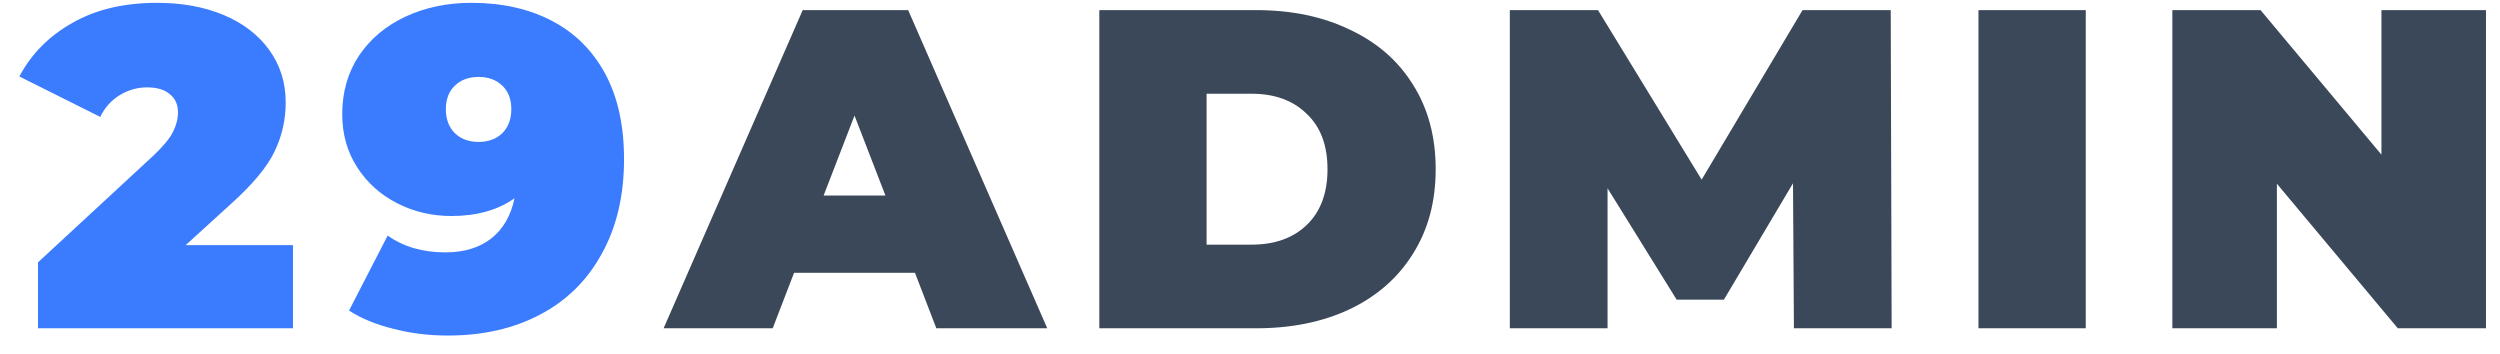
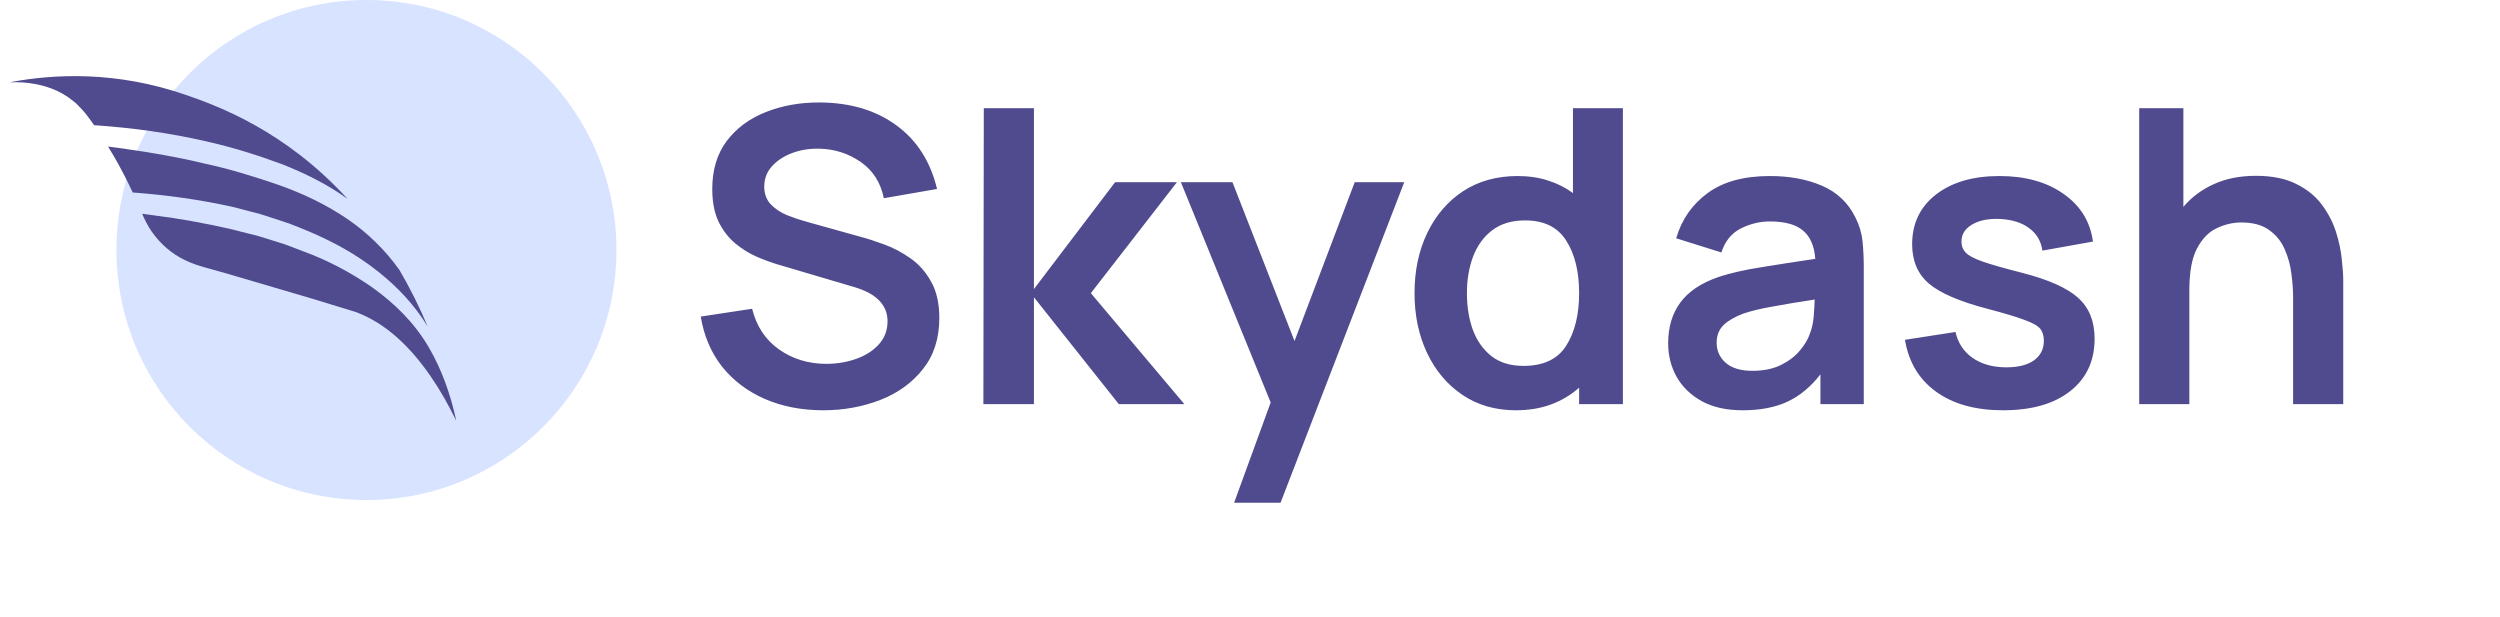
- <svg xmlns="http://www.w3.org/2000/svg" width="99" height="14" viewBox="0 0 99 14" fill="none">
-   <path d="M11.602 9.706V13H1.504V10.39L6.058 6.178C6.454 5.806 6.718 5.488 6.85 5.224C6.982 4.96 7.048 4.702 7.048 4.45C7.048 4.138 6.94 3.898 6.724 3.73C6.52 3.55 6.22 3.46 5.824 3.46C5.44 3.46 5.08 3.562 4.744 3.766C4.408 3.97 4.15 4.258 3.97 4.63L0.766 3.028C1.246 2.128 1.948 1.42 2.872 0.904C3.796 0.376 4.912 0.112 6.22 0.112C7.216 0.112 8.098 0.274 8.866 0.598C9.634 0.922 10.234 1.384 10.666 1.984C11.098 2.584 11.314 3.274 11.314 4.054C11.314 4.75 11.164 5.404 10.864 6.016C10.576 6.616 10.006 7.3 9.154 8.068L7.354 9.706H11.602ZM18.664 0.112C19.876 0.112 20.932 0.346 21.832 0.814C22.744 1.282 23.452 1.978 23.956 2.902C24.46 3.826 24.712 4.96 24.712 6.304C24.712 7.744 24.418 8.992 23.83 10.048C23.254 11.104 22.438 11.908 21.382 12.46C20.338 13.012 19.12 13.288 17.728 13.288C16.972 13.288 16.252 13.198 15.568 13.018C14.884 12.85 14.302 12.61 13.822 12.298L15.352 9.328C15.976 9.772 16.738 9.994 17.638 9.994C18.37 9.994 18.97 9.814 19.438 9.454C19.918 9.082 20.23 8.548 20.374 7.852C19.714 8.32 18.88 8.554 17.872 8.554C17.104 8.554 16.39 8.386 15.73 8.05C15.07 7.714 14.542 7.24 14.146 6.628C13.75 6.016 13.552 5.314 13.552 4.522C13.552 3.646 13.774 2.872 14.218 2.2C14.674 1.528 15.292 1.012 16.072 0.652C16.852 0.292 17.716 0.112 18.664 0.112ZM18.952 5.62C19.336 5.62 19.648 5.506 19.888 5.278C20.128 5.038 20.248 4.72 20.248 4.324C20.248 3.928 20.128 3.616 19.888 3.388C19.648 3.16 19.336 3.046 18.952 3.046C18.568 3.046 18.256 3.16 18.016 3.388C17.776 3.616 17.656 3.928 17.656 4.324C17.656 4.72 17.776 5.038 18.016 5.278C18.256 5.506 18.568 5.62 18.952 5.62Z" fill="#3B7CFF" />
-   <path d="M36.233 10.804H31.445L30.599 13H26.279L31.787 0.4H35.963L41.471 13H37.079L36.233 10.804ZM35.063 7.744L33.839 4.576L32.615 7.744H35.063ZM43.533 0.4H49.743C51.147 0.4 52.383 0.658 53.451 1.174C54.531 1.678 55.365 2.404 55.953 3.352C56.553 4.3 56.853 5.416 56.853 6.7C56.853 7.984 56.553 9.1 55.953 10.048C55.365 10.996 54.531 11.728 53.451 12.244C52.383 12.748 51.147 13 49.743 13H43.533V0.4ZM49.563 9.688C50.475 9.688 51.201 9.43 51.741 8.914C52.293 8.386 52.569 7.648 52.569 6.7C52.569 5.752 52.293 5.02 51.741 4.504C51.201 3.976 50.475 3.712 49.563 3.712H47.781V9.688H49.563ZM71.039 13L71.003 7.258L68.267 11.866H66.395L63.659 7.456V13H59.789V0.4H63.281L67.385 7.114L71.381 0.4H74.873L74.909 13H71.039ZM78.347 0.4H82.596V13H78.347V0.4ZM98.445 0.4V13H94.953L90.165 7.276V13H86.025V0.4H89.517L94.305 6.124V0.4H98.445Z" fill="#3B4859" />
+ <svg xmlns="http://www.w3.org/2000/svg" width="365" height="90" viewBox="0 0 365 90" fill="none">
+   <path d="M120.19 59.9C123.15 59.9 125.92 59.4 128.5 58.4C131.08 57.4 133.16 55.9 134.74 53.9C136.34 51.9 137.14 49.41 137.14 46.43C137.14 44.29 136.74 42.52 135.94 41.12C135.16 39.7 134.15 38.56 132.91 37.7C131.69 36.84 130.42 36.17 129.1 35.69C127.8 35.21 126.62 34.83 125.56 34.55L117.82 32.39C116.86 32.13 115.9 31.81 114.94 31.43C113.98 31.03 113.18 30.5 112.54 29.84C111.9 29.16 111.58 28.29 111.58 27.23C111.58 26.11 111.95 25.13 112.69 24.29C113.45 23.45 114.44 22.8 115.66 22.34C116.9 21.88 118.24 21.67 119.68 21.71C121.9 21.77 123.9 22.42 125.68 23.66C127.46 24.9 128.58 26.66 129.04 28.94L136.81 27.59C135.85 23.59 133.88 20.5 130.9 18.32C127.92 16.12 124.21 15 119.77 14.96C116.85 14.94 114.19 15.41 111.79 16.37C109.41 17.31 107.51 18.72 106.09 20.6C104.69 22.48 103.99 24.81 103.99 27.59C103.99 29.49 104.3 31.09 104.92 32.39C105.56 33.67 106.37 34.72 107.35 35.54C108.35 36.36 109.4 37.01 110.5 37.49C111.62 37.97 112.66 38.35 113.62 38.63L124.78 41.93C127.98 42.89 129.58 44.55 129.58 46.91C129.58 48.23 129.15 49.36 128.29 50.3C127.45 51.22 126.35 51.92 124.99 52.4C123.63 52.88 122.18 53.12 120.64 53.12C118.04 53.12 115.74 52.42 113.74 51.02C111.76 49.62 110.45 47.64 109.81 45.08L102.31 46.22C102.77 49.04 103.81 51.48 105.43 53.54C107.07 55.58 109.15 57.15 111.67 58.25C114.21 59.35 117.05 59.9 120.19 59.9ZM143.574 59H150.954V43.4L163.344 59H172.914L159.264 42.8L171.834 26.6H162.804L150.954 42.2V15.8H143.634L143.574 59ZM180.179 73.4H186.959L205.019 26.6H197.789L188.999 49.79L179.939 26.6H172.409L185.519 58.76L180.179 73.4ZM221.311 59.9C223.231 59.9 224.961 59.61 226.501 59.03C228.041 58.45 229.391 57.64 230.551 56.6V59H236.941V15.8H229.651V28.19C228.571 27.39 227.361 26.78 226.021 26.36C224.681 25.92 223.201 25.7 221.581 25.7C218.521 25.7 215.861 26.44 213.601 27.92C211.361 29.4 209.621 31.43 208.381 34.01C207.141 36.59 206.521 39.52 206.521 42.8C206.521 46.04 207.131 48.95 208.351 51.53C209.571 54.11 211.291 56.15 213.511 57.65C215.731 59.15 218.331 59.9 221.311 59.9ZM222.421 53.42C220.541 53.42 218.991 52.95 217.771 52.01C216.551 51.05 215.641 49.77 215.041 48.17C214.461 46.57 214.171 44.78 214.171 42.8C214.171 40.84 214.471 39.06 215.071 37.46C215.691 35.84 216.621 34.56 217.861 33.62C219.121 32.66 220.721 32.18 222.661 32.18C225.421 32.18 227.421 33.16 228.661 35.12C229.921 37.08 230.551 39.64 230.551 42.8C230.551 45.94 229.921 48.5 228.661 50.48C227.421 52.44 225.341 53.42 222.421 53.42ZM254.412 59.9C256.992 59.9 259.182 59.48 260.982 58.64C262.802 57.78 264.402 56.45 265.782 54.65V59H272.112V39.11C272.112 37.71 272.052 36.42 271.932 35.24C271.812 34.04 271.462 32.87 270.882 31.73C269.822 29.59 268.192 28.05 265.992 27.11C263.812 26.17 261.282 25.7 258.402 25.7C254.602 25.7 251.572 26.53 249.312 28.19C247.052 29.85 245.522 32.05 244.722 34.79L251.322 36.86C251.862 35.2 252.812 34.03 254.172 33.35C255.532 32.67 256.942 32.33 258.402 32.33C260.602 32.33 262.222 32.78 263.262 33.68C264.302 34.56 264.892 35.93 265.032 37.79C262.192 38.21 259.552 38.62 257.112 39.02C254.692 39.4 252.632 39.87 250.932 40.43C248.372 41.31 246.502 42.56 245.322 44.18C244.142 45.78 243.552 47.76 243.552 50.12C243.552 51.9 243.962 53.53 244.782 55.01C245.622 56.49 246.852 57.68 248.472 58.58C250.092 59.46 252.072 59.9 254.412 59.9ZM255.852 54.14C254.152 54.14 252.852 53.75 251.952 52.97C251.072 52.19 250.632 51.21 250.632 50.03C250.632 48.97 250.972 48.11 251.652 47.45C252.352 46.79 253.322 46.23 254.562 45.77C255.702 45.39 257.072 45.06 258.672 44.78C260.272 44.48 262.362 44.13 264.942 43.73C264.922 44.49 264.872 45.34 264.792 46.28C264.712 47.2 264.522 48.03 264.222 48.77C263.982 49.51 263.512 50.3 262.812 51.14C262.132 51.98 261.212 52.69 260.052 53.27C258.892 53.85 257.492 54.14 255.852 54.14ZM292.433 59.9C296.613 59.9 299.883 58.97 302.243 57.11C304.623 55.25 305.813 52.69 305.813 49.43C305.813 46.91 305.013 44.93 303.413 43.49C301.833 42.05 299.103 40.83 295.223 39.83C292.703 39.19 290.803 38.65 289.523 38.21C288.263 37.77 287.423 37.33 287.003 36.89C286.583 36.45 286.373 35.92 286.373 35.3C286.373 34.22 286.893 33.38 287.933 32.78C288.973 32.16 290.343 31.89 292.043 31.97C293.803 32.07 295.213 32.52 296.273 33.32C297.353 34.12 297.993 35.21 298.193 36.59L305.573 35.27C305.173 32.35 303.743 30.03 301.283 28.31C298.823 26.57 295.703 25.7 291.923 25.7C288.063 25.7 284.973 26.6 282.653 28.4C280.333 30.2 279.173 32.62 279.173 35.66C279.173 38.08 279.983 39.99 281.603 41.39C283.243 42.79 286.093 44.02 290.153 45.08C292.593 45.72 294.393 46.26 295.553 46.7C296.733 47.12 297.503 47.55 297.863 47.99C298.223 48.43 298.403 49.02 298.403 49.76C298.403 50.96 297.923 51.91 296.963 52.61C296.003 53.29 294.663 53.63 292.943 53.63C290.963 53.63 289.313 53.17 287.993 52.25C286.693 51.33 285.863 50.07 285.503 48.47L278.123 49.61C278.663 52.87 280.183 55.4 282.683 57.2C285.183 59 288.433 59.9 292.433 59.9ZM312.324 59H319.644V42.35C319.644 39.73 320.014 37.71 320.754 36.29C321.514 34.85 322.474 33.86 323.634 33.32C324.814 32.76 326.014 32.48 327.234 32.48C328.954 32.48 330.324 32.86 331.344 33.62C332.364 34.36 333.114 35.31 333.594 36.47C334.094 37.61 334.414 38.8 334.554 40.04C334.714 41.28 334.794 42.4 334.794 43.4V59H342.114V40.91C342.114 40.15 342.044 39.14 341.904 37.88C341.784 36.62 341.504 35.29 341.064 33.89C340.624 32.49 339.944 31.17 339.024 29.93C338.104 28.67 336.854 27.65 335.274 26.87C333.714 26.07 331.744 25.67 329.364 25.67C327.024 25.67 324.964 26.08 323.184 26.9C321.424 27.7 319.954 28.8 318.774 30.2V15.8H312.324V59Z" fill="#504B8E" />
+   <circle cx="53.5" cy="36.5" r="36.5" fill="#D8E3FF" />
+   <path d="M3.437 12.043C5.632 12.232 7.878 12.779 9.927 14.173C10.411 14.576 10.953 14.886 11.396 15.378C11.841 15.859 12.33 16.332 12.706 16.862C13.061 17.329 13.405 17.793 13.739 18.277C19.212 18.651 24.674 19.388 30.083 20.632C33.851 21.479 37.574 22.635 41.259 24.001C44.498 25.298 47.719 26.857 50.724 29.02C41.603 19.039 31.788 15.466 27.132 13.856C16.999 10.349 7.944 10.771 1.394 12.014C2.068 11.989 2.754 12.005 3.437 12.043Z" fill="#504B8E" />
+   <path d="M29.634 23.831C25.952 22.93 22.223 22.306 18.488 21.769C17.584 21.635 16.679 21.5 15.779 21.401C16.863 23.154 17.881 25.009 18.811 26.919C19 27.305 19.186 27.704 19.374 28.101C24.255 28.462 29.132 29.135 33.975 30.208L36.744 30.925L38.126 31.295L39.495 31.739L42.232 32.637C43.142 32.985 44.041 33.35 44.945 33.728C48.532 35.235 52.068 37.127 55.31 39.737C57.967 41.85 60.479 44.453 62.436 47.665C61.301 44.963 59.941 42.187 58.316 39.415C56.192 36.434 53.663 34.027 50.928 32.116C47.68 29.882 44.179 28.224 40.584 26.97C36.989 25.729 33.335 24.613 29.634 23.831Z" fill="#504B8E" />
+   <path d="M54.327 41.942C51.136 39.724 47.738 37.96 44.217 36.672L41.59 35.671L38.917 34.835L37.576 34.422L36.222 34.084L33.522 33.406C29.894 32.589 26.243 31.91 22.57 31.456C21.965 31.363 21.359 31.278 20.75 31.207C21.178 32.184 21.604 33.027 22.136 33.79C23.44 35.651 25.102 37.066 26.972 37.963C27.904 38.426 28.871 38.745 29.892 39.035L33.048 39.92L45.655 43.629L51.934 45.553C54.124 46.363 56.181 47.66 58.023 49.314C61.585 52.516 64.358 56.817 66.612 61.425C65.782 57.542 64.462 53.888 62.634 50.767C60.463 47.017 57.486 44.205 54.327 41.942Z" fill="#504B8E" />
</svg>
